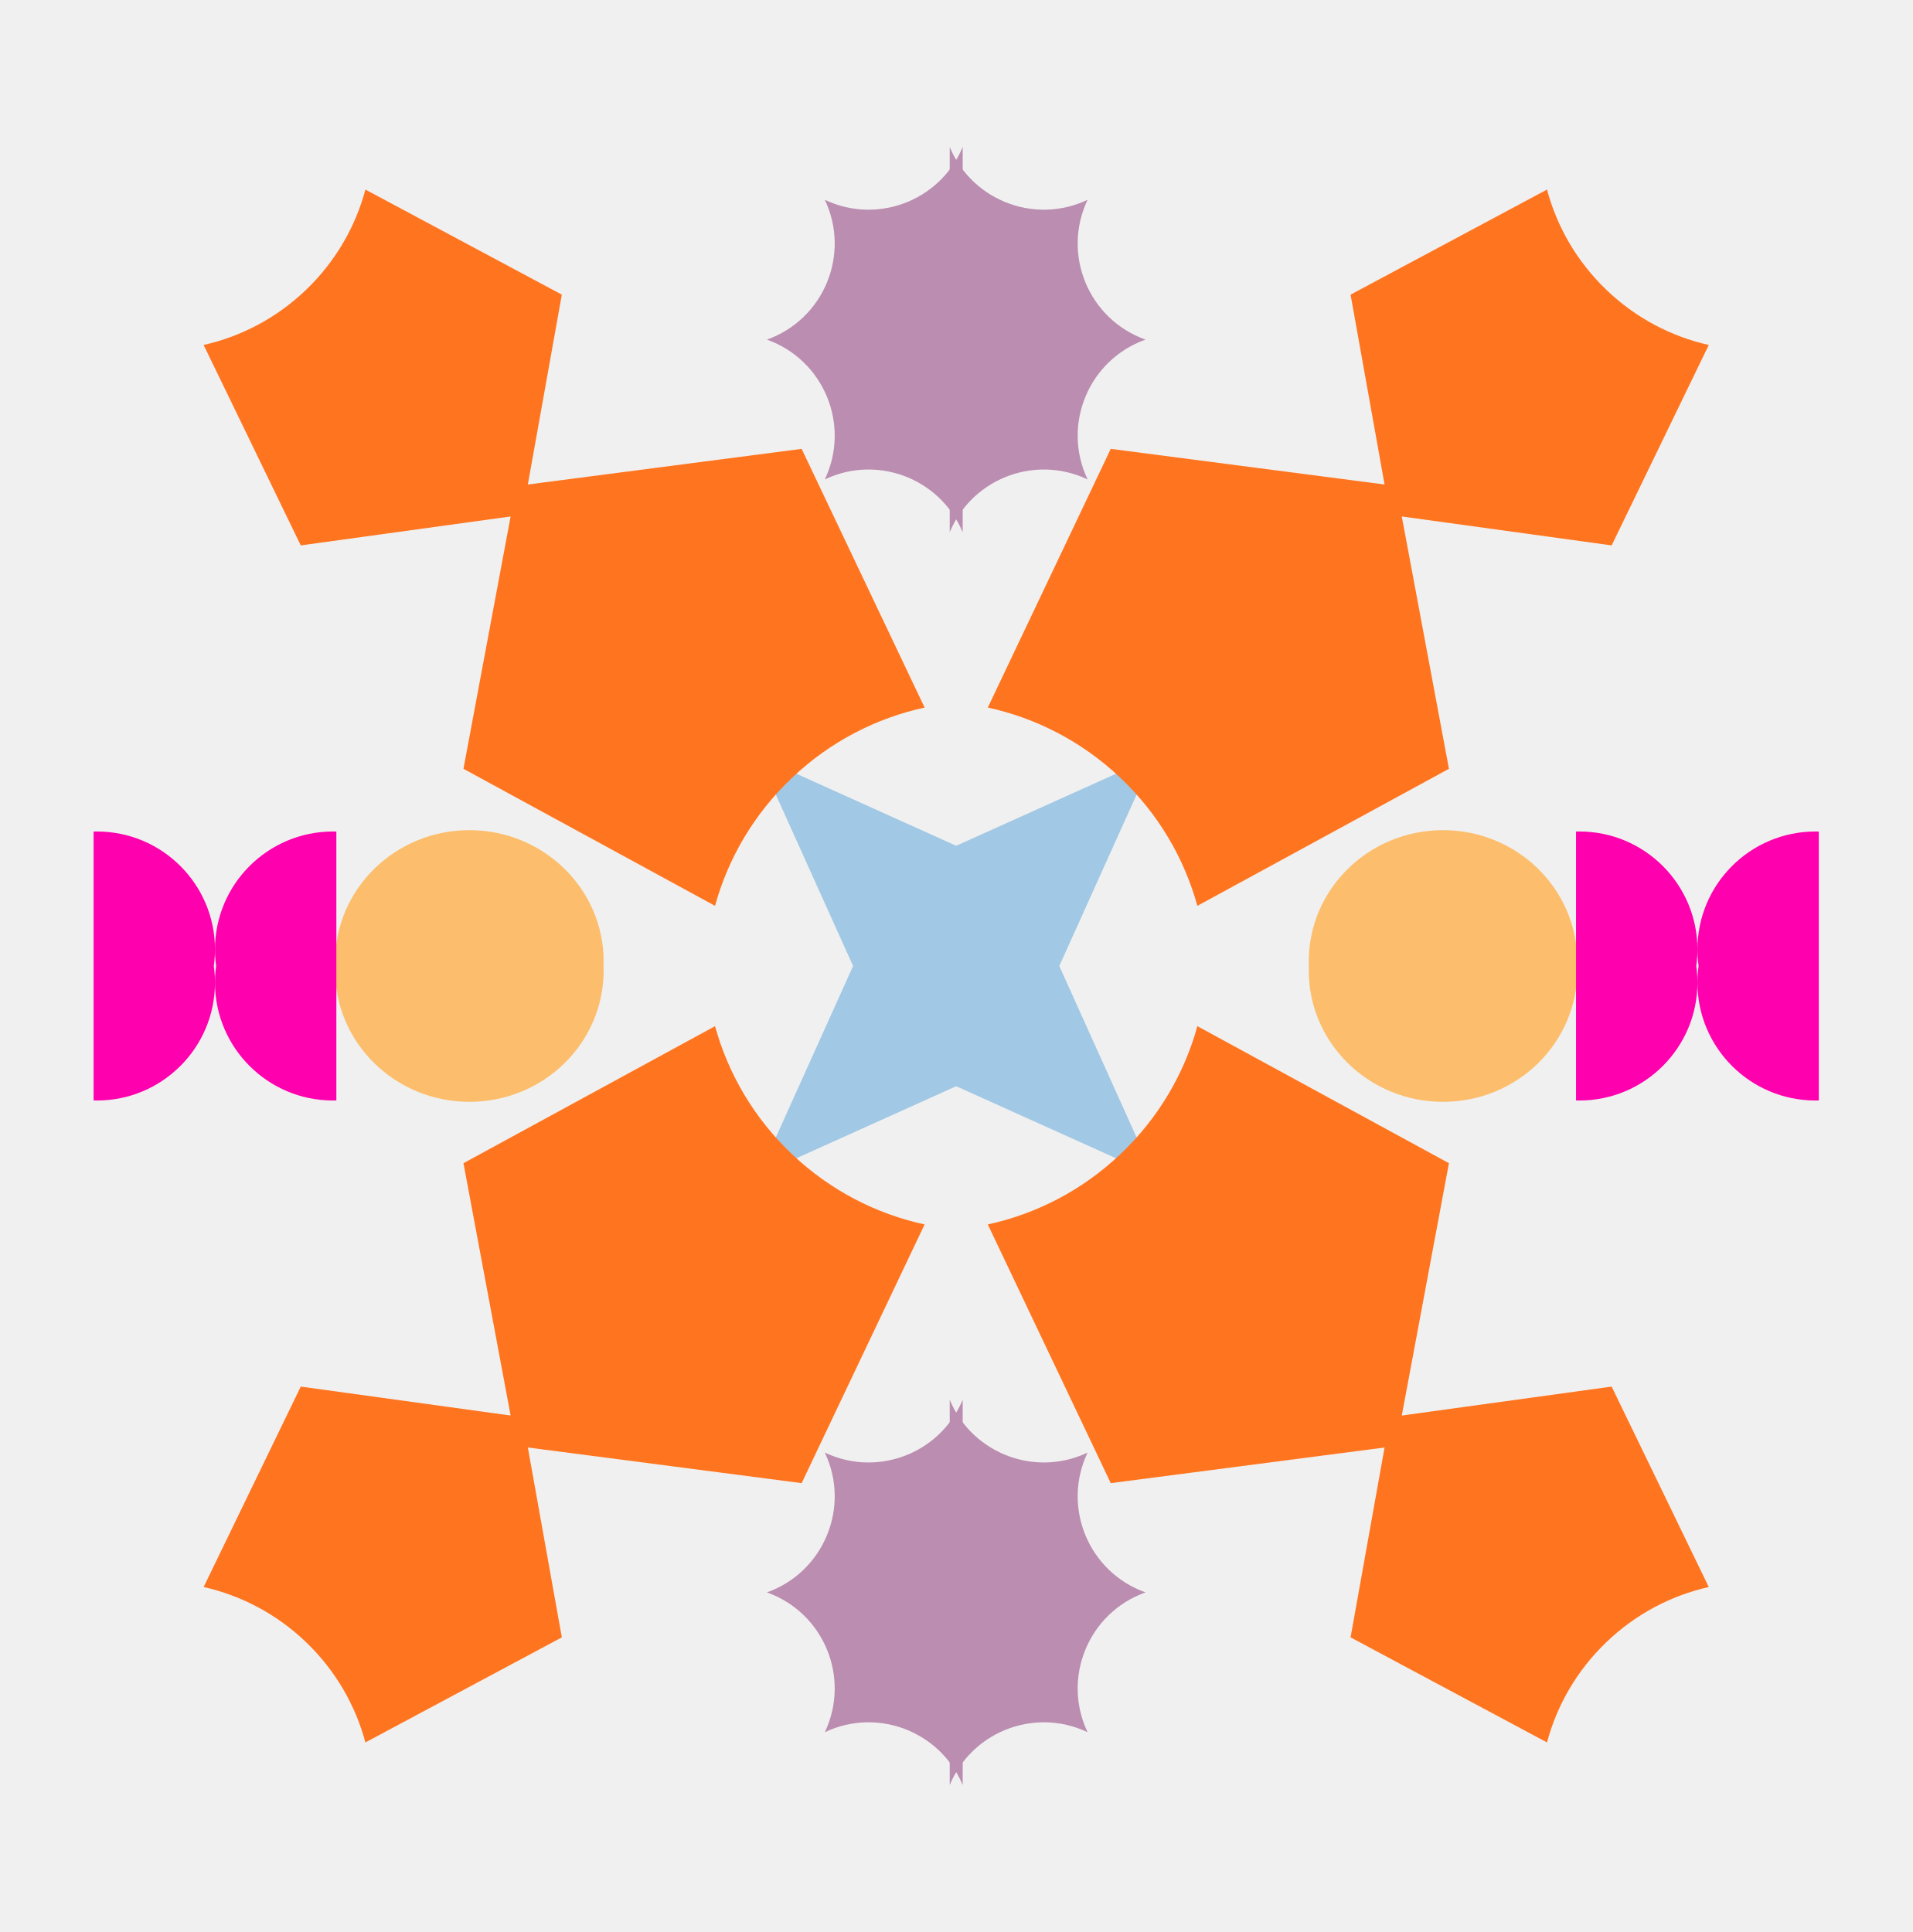
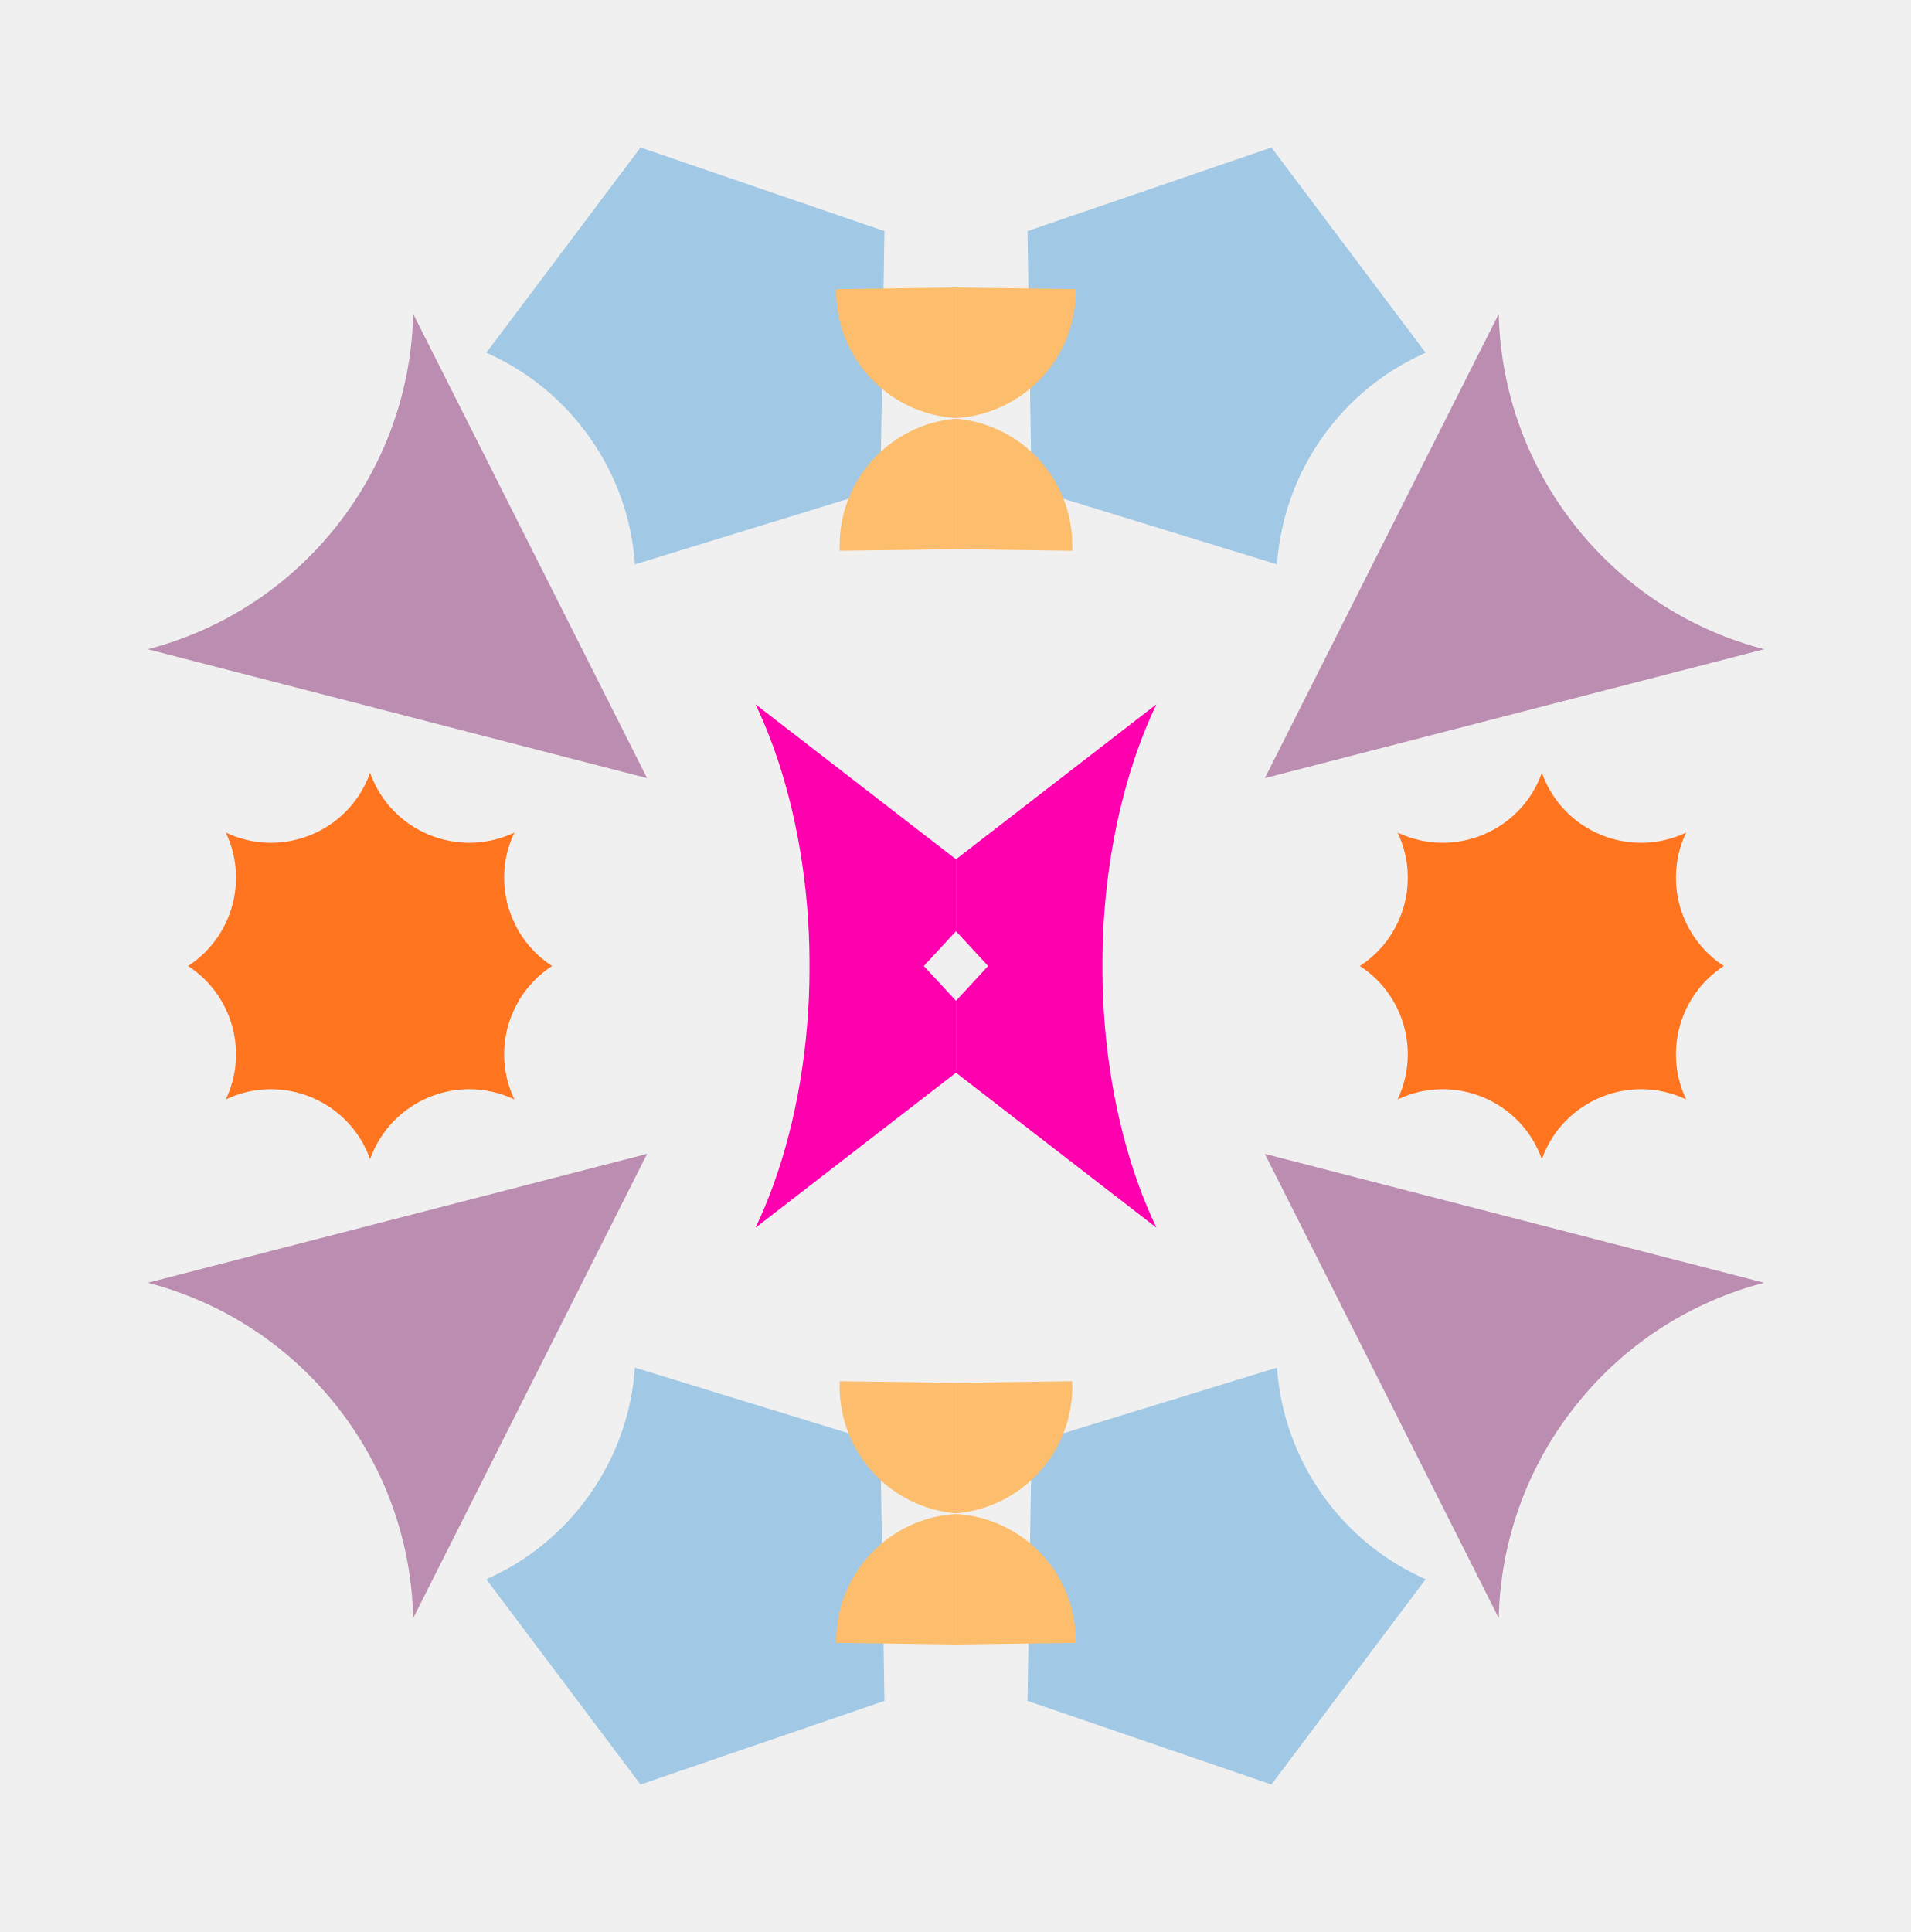
- <svg xmlns="http://www.w3.org/2000/svg" width="1920" height="1940" viewBox="0 0 1920 1940" fill="none">
-   <g clip-path="url(#clip0_1222_9671)">
-     <path d="M471.258 833.593C545.7 833.593 606.048 892.629 606.048 965.453C606.048 1038.28 545.7 1097.31 471.258 1097.31C396.816 1097.31 336.469 1038.28 336.469 965.453C336.469 892.629 396.816 833.593 471.258 833.593Z" fill="#FCBE6C" />
-     <path d="M968.483 142.469C988.808 199.621 1054.09 226.663 1108.88 200.622C1082.84 255.406 1109.88 320.691 1167.03 341.015C1109.88 361.34 1082.84 426.625 1108.88 481.409C1054.09 455.368 988.808 482.41 968.483 539.562C948.159 482.41 882.874 455.368 828.09 481.409C854.131 426.625 827.089 361.34 769.937 341.015C827.089 320.691 854.131 255.406 828.09 200.622C882.874 226.663 948.159 199.621 968.483 142.469Z" fill="#BB8DB0" />
-     <path d="M1619.52 1146.64C1496.19 1153.92 1381 1200.46 1293.44 1288.02C1203.44 1378.01 1156.78 1497.2 1151.54 1624.43L761.776 759.921L1619.52 1146.64Z" fill="#A1C8E4" />
-     <path d="M465.304 771.988L717.871 909.59C731.02 861.975 756.918 817.229 795.416 780.801C833.91 744.376 880.014 720.987 928.278 710.485L804.829 450.714L518.357 488.012L465.304 771.988Z" fill="#FF751F" />
-     <path d="M215.835 953.421C215.835 887.985 162.789 834.939 97.353 834.939C96.222 834.939 95.094 834.957 93.97 834.988L93.97 1071.85C95.094 1071.89 96.222 1071.9 97.353 1071.9C162.789 1071.9 215.835 1018.86 215.835 953.421Z" fill="#FF00AE" />
-     <path d="M215.831 953.422C215.831 1018.86 268.877 1071.9 334.312 1071.9C335.444 1071.9 336.572 1071.89 337.696 1071.85L337.696 834.989C336.572 834.958 335.444 834.94 334.312 834.94C268.877 834.94 215.831 887.986 215.831 953.422Z" fill="#FF00AE" />
-     <path d="M564.063 295.854L366.864 190.349C356.92 227.449 337.046 262.395 307.327 290.947C277.61 319.496 241.899 337.954 204.433 346.405L301.953 547.666L524.484 516.977L564.063 295.854Z" fill="#FF751F" />
+ <svg xmlns="http://www.w3.org/2000/svg" width="1919" height="1940" viewBox="0 0 1919 1940" fill="none">
+   <g clip-path="url(#clip0_1102_7003)">
+     <path d="M148.404 651.929C219.86 633.354 286.19 592.508 336.076 530.606C387.357 466.973 413.204 391.089 414.94 315.249L649.818 781.361L148.404 651.929Z" fill="#BB8DB0" />
+     <path d="M371.631 776C392.607 834.985 459.985 862.894 516.526 836.018C489.65 892.559 517.559 959.937 576.543 980.913C517.559 1001.89 489.65 1069.27 516.526 1125.81C459.985 1098.93 392.607 1126.84 371.631 1185.82C350.655 1126.84 283.277 1098.93 226.736 1125.81C253.613 1069.27 225.704 1001.89 166.719 980.913C225.704 959.937 253.613 892.559 226.736 836.018C283.277 862.894 350.655 834.985 371.631 776Z" fill="#FF751F" />
+     <path d="M884.027 490.972L637.589 566.705C634.548 522.532 619.796 478.6 592.49 439.724C565.188 400.852 528.873 372.071 488.358 354.222L643.21 148.106L888.171 232.058L884.027 490.972Z" fill="#A1C8E4" />
+     <path d="M794.482 1114.26C810.424 1056.3 816.816 985.641 810.511 910.245C804.03 832.746 785.155 762.415 758.685 707.198L998.899 892.944L794.482 1114.26Z" fill="#FF00AE" />
+     <path d="M969.153 419.951C898.62 420.909 842.219 478.865 843.178 549.397C843.194 550.618 843.23 551.835 843.28 553.047L1098.6 549.576C1098.61 548.363 1098.62 547.146 1098.6 545.926C1097.64 475.393 1039.69 418.992 969.153 419.951Z" fill="#FCBE6C" />
+     <path d="M969.153 419.954C1039.69 418.995 1096.09 361.04 1095.13 290.507C1095.11 289.288 1095.08 288.072 1095.03 286.862L839.71 290.332C839.692 291.543 839.69 292.759 839.707 293.979C840.665 364.511 898.62 420.912 969.153 419.954Z" fill="#FCBE6C" />
  </g>
-   <g clip-path="url(#clip1_1222_9671)">
-     <path d="M1448.74 833.593C1374.3 833.593 1313.95 892.629 1313.95 965.453C1313.95 1038.28 1374.3 1097.31 1448.74 1097.31C1523.18 1097.31 1583.53 1038.28 1583.53 965.453C1583.53 892.629 1523.18 833.593 1448.74 833.593Z" fill="#FCBE6C" />
-     <path d="M951.517 142.469C931.192 199.621 865.907 226.663 811.123 200.622C837.165 255.406 810.123 320.691 752.97 341.015C810.123 361.34 837.165 426.625 811.123 481.409C865.907 455.368 931.192 482.41 951.517 539.562C971.841 482.41 1037.13 455.368 1091.91 481.409C1065.87 426.625 1092.91 361.34 1150.06 341.015C1092.91 320.691 1065.87 255.406 1091.91 200.622C1037.13 226.663 971.841 199.621 951.517 142.469Z" fill="#BB8DB0" />
-     <path d="M300.475 1146.64C423.814 1153.92 539.004 1200.46 626.562 1288.02C716.559 1378.01 763.223 1497.2 768.46 1624.43L1158.22 759.921L300.475 1146.64Z" fill="#A1C8E4" />
-     <path d="M1454.7 771.988L1202.13 909.59C1188.98 861.975 1163.08 817.229 1124.58 780.801C1086.09 744.376 1039.99 720.987 991.722 710.485L1115.17 450.714L1401.64 488.012L1454.7 771.988Z" fill="#FF751F" />
-     <path d="M1704.17 953.421C1704.17 887.985 1757.21 834.939 1822.65 834.939C1823.78 834.939 1824.91 834.957 1826.03 834.988L1826.03 1071.85C1824.91 1071.89 1823.78 1071.9 1822.65 1071.9C1757.21 1071.9 1704.17 1018.86 1704.17 953.421Z" fill="#FF00AE" />
-     <path d="M1704.17 953.422C1704.17 1018.86 1651.12 1071.9 1585.69 1071.9C1584.56 1071.9 1583.43 1071.89 1582.3 1071.85L1582.3 834.989C1583.43 834.958 1584.56 834.94 1585.69 834.94C1651.12 834.94 1704.17 887.986 1704.17 953.422Z" fill="#FF00AE" />
-     <path d="M1355.94 295.854L1553.14 190.349C1563.08 227.449 1582.95 262.395 1612.67 290.947C1642.39 319.496 1678.1 337.954 1715.57 346.405L1618.05 547.666L1395.52 516.977L1355.94 295.854Z" fill="#FF751F" />
+   <g clip-path="url(#clip1_1102_7003)">
+     <path d="M1771.6 651.929C1700.14 633.354 1633.81 592.508 1583.93 530.606C1532.64 466.973 1506.8 391.089 1505.06 315.249L1270.18 781.361L1771.6 651.929Z" fill="#BB8DB0" />
+     <path d="M1548.37 776C1527.39 834.985 1460.02 862.894 1403.48 836.018C1430.35 892.559 1402.44 959.937 1343.46 980.913C1402.44 1001.89 1430.35 1069.27 1403.48 1125.81C1460.02 1098.93 1527.39 1126.84 1548.37 1185.82C1569.35 1126.84 1636.72 1098.93 1693.26 1125.81C1666.39 1069.27 1694.3 1001.89 1753.28 980.913C1694.3 959.937 1666.39 892.559 1693.26 836.018C1636.72 862.894 1569.35 834.985 1548.37 776Z" fill="#FF751F" />
+     <path d="M1035.97 490.972L1282.41 566.705C1285.45 522.532 1300.21 478.6 1327.51 439.724C1354.81 400.852 1391.13 372.071 1431.64 354.222L1276.79 148.106L1031.83 232.058L1035.97 490.972Z" fill="#A1C8E4" />
+     <path d="M1125.52 1114.26C1109.58 1056.3 1103.18 985.641 1109.49 910.245C1115.97 832.746 1134.85 762.415 1161.32 707.198L921.101 892.944L1125.52 1114.26Z" fill="#FF00AE" />
+     <path d="M950.848 419.951C1021.38 420.909 1077.78 478.865 1076.82 549.397C1076.81 550.618 1076.77 551.835 1076.72 553.047L821.404 549.576C821.387 548.363 821.384 547.146 821.401 545.926C822.36 475.393 880.315 418.992 950.848 419.951Z" fill="#FCBE6C" />
+     <path d="M950.847 419.954C880.314 418.995 823.914 361.04 824.872 290.507C824.889 289.288 824.924 288.072 824.974 286.862L1080.29 290.332C1080.31 291.543 1080.31 292.759 1080.29 293.979C1079.34 364.511 1021.38 420.912 950.847 419.954Z" fill="#FCBE6C" />
  </g>
-   <g clip-path="url(#clip2_1222_9671)">
-     <path d="M1448.74 1106.41C1374.3 1106.41 1313.95 1047.37 1313.95 974.547C1313.95 901.724 1374.3 842.688 1448.74 842.688C1523.18 842.688 1583.53 901.724 1583.53 974.547C1583.53 1047.37 1523.18 1106.41 1448.74 1106.41Z" fill="#FCBE6C" />
-     <path d="M951.517 1797.53C931.192 1740.38 865.907 1713.34 811.123 1739.38C837.165 1684.59 810.123 1619.31 752.97 1598.98C810.123 1578.66 837.165 1513.38 811.123 1458.59C865.907 1484.63 931.192 1457.59 951.517 1400.44C971.841 1457.59 1037.13 1484.63 1091.91 1458.59C1065.87 1513.38 1092.91 1578.66 1150.06 1598.98C1092.91 1619.31 1065.87 1684.59 1091.91 1739.38C1037.13 1713.34 971.841 1740.38 951.517 1797.53Z" fill="#BB8DB0" />
-     <path d="M300.475 793.362C423.814 786.081 539.004 739.541 626.562 651.983C716.559 561.986 763.223 442.796 768.46 315.57L1158.22 1180.08L300.475 793.362Z" fill="#A1C8E4" />
-     <path d="M1454.7 1168.01L1202.13 1030.41C1188.98 1078.02 1163.08 1122.77 1124.58 1159.2C1086.09 1195.62 1039.99 1219.01 991.722 1229.51L1115.17 1489.29L1401.64 1451.99L1454.7 1168.01Z" fill="#FF751F" />
-     <path d="M1704.17 986.579C1704.17 1052.01 1757.21 1105.06 1822.65 1105.06C1823.78 1105.06 1824.91 1105.04 1826.03 1105.01L1826.03 868.146C1824.91 868.115 1823.78 868.098 1822.65 868.098C1757.21 868.098 1704.17 921.144 1704.17 986.579Z" fill="#FF00AE" />
-     <path d="M1704.17 986.578C1704.17 921.143 1651.12 868.097 1585.69 868.097C1584.56 868.097 1583.43 868.114 1582.3 868.146L1582.3 1105.01C1583.43 1105.04 1584.56 1105.06 1585.69 1105.06C1651.12 1105.06 1704.17 1052.01 1704.17 986.578Z" fill="#FF00AE" />
-     <path d="M1355.94 1644.15L1553.14 1749.65C1563.08 1712.55 1582.95 1677.61 1612.67 1649.05C1642.39 1620.5 1678.1 1602.05 1715.57 1593.6L1618.05 1392.33L1395.52 1423.02L1355.94 1644.15Z" fill="#FF751F" />
+   <g clip-path="url(#clip2_1102_7003)">
+     <path d="M1771.6 1288.07C1700.14 1306.65 1633.81 1347.49 1583.93 1409.4C1532.64 1473.03 1506.8 1548.91 1505.06 1624.75L1270.18 1158.64L1771.6 1288.07Z" fill="#BB8DB0" />
+     <path d="M1548.37 1164C1527.39 1105.02 1460.02 1077.11 1403.48 1103.98C1430.35 1047.44 1402.44 980.064 1343.46 959.088C1402.44 938.112 1430.35 870.734 1403.48 814.193C1460.02 841.07 1527.39 813.161 1548.37 754.176C1569.35 813.161 1636.72 841.07 1693.26 814.193C1666.39 870.734 1694.3 938.112 1753.28 959.088C1694.3 980.064 1666.39 1047.44 1693.26 1103.98C1636.72 1077.11 1569.35 1105.02 1548.37 1164Z" fill="#FF751F" />
+     <path d="M1035.97 1449.03L1282.41 1373.3C1285.45 1417.47 1300.21 1461.4 1327.51 1500.28C1354.81 1539.15 1391.13 1567.93 1431.64 1585.78L1276.79 1791.89L1031.83 1707.94L1035.97 1449.03Z" fill="#A1C8E4" />
+     <path d="M1125.52 825.74C1109.58 883.705 1103.18 954.36 1109.49 1029.76C1115.97 1107.25 1134.85 1177.59 1161.32 1232.8L921.101 1047.06L1125.52 825.74Z" fill="#FF00AE" />
+     <path d="M950.848 1520.05C1021.38 1519.09 1077.78 1461.14 1076.82 1390.6C1076.81 1389.38 1076.77 1388.17 1076.72 1386.95L821.404 1390.42C821.387 1391.64 821.384 1392.85 821.401 1394.08C822.36 1464.61 880.315 1521.01 950.848 1520.05Z" fill="#FCBE6C" />
+     <path d="M950.847 1520.05C880.314 1521.01 823.914 1578.96 824.872 1649.49C824.889 1650.71 824.924 1651.93 824.974 1653.14L1080.29 1649.67C1080.31 1648.46 1080.31 1647.24 1080.29 1646.02C1079.34 1575.49 1021.38 1519.09 950.847 1520.05Z" fill="#FCBE6C" />
  </g>
-   <g clip-path="url(#clip3_1222_9671)">
-     <path d="M471.258 1106.4C545.7 1106.4 606.048 1047.37 606.048 974.544C606.048 901.721 545.7 842.685 471.258 842.685C396.816 842.685 336.469 901.721 336.469 974.544C336.469 1047.37 396.816 1106.4 471.258 1106.4Z" fill="#FCBE6C" />
-     <path d="M968.483 1797.53C988.808 1740.38 1054.09 1713.33 1108.88 1739.38C1082.84 1684.59 1109.88 1619.31 1167.03 1598.98C1109.88 1578.66 1082.84 1513.37 1108.88 1458.59C1054.09 1484.63 988.808 1457.59 968.483 1400.43C948.159 1457.59 882.874 1484.63 828.09 1458.59C854.131 1513.37 827.089 1578.66 769.937 1598.98C827.089 1619.31 854.131 1684.59 828.09 1739.38C882.874 1713.33 948.159 1740.38 968.483 1797.53Z" fill="#BB8DB0" />
-     <path d="M1619.52 793.359C1496.19 786.078 1381 739.538 1293.44 651.98C1203.44 561.983 1156.78 442.793 1151.54 315.567L761.776 1180.08L1619.52 793.359Z" fill="#A1C8E4" />
-     <path d="M465.304 1168.01L717.871 1030.41C731.02 1078.02 756.918 1122.77 795.416 1159.2C833.91 1195.62 880.014 1219.01 928.278 1229.51L804.829 1489.28L518.357 1451.99L465.304 1168.01Z" fill="#FF751F" />
-     <path d="M215.835 986.576C215.835 1052.01 162.789 1105.06 97.353 1105.06C96.222 1105.06 95.094 1105.04 93.97 1105.01L93.97 868.144C95.094 868.112 96.222 868.095 97.353 868.095C162.789 868.095 215.835 921.141 215.835 986.576Z" fill="#FF00AE" />
-     <path d="M215.831 986.575C215.831 921.14 268.877 868.094 334.312 868.094C335.444 868.094 336.572 868.111 337.696 868.143L337.696 1105.01C336.572 1105.04 335.444 1105.06 334.312 1105.06C268.877 1105.06 215.831 1052.01 215.831 986.575Z" fill="#FF00AE" />
-     <path d="M564.063 1644.14L366.864 1749.65C356.92 1712.55 337.046 1677.6 307.327 1649.05C277.61 1620.5 241.899 1602.04 204.433 1593.59L301.953 1392.33L524.484 1423.02L564.063 1644.14Z" fill="#FF751F" />
+   <g clip-path="url(#clip3_1102_7003)">
+     <path d="M148.404 1288.07C219.86 1306.65 286.19 1347.49 336.076 1409.39C387.357 1473.03 413.204 1548.91 414.94 1624.75L649.818 1158.64L148.404 1288.07Z" fill="#BB8DB0" />
+     <path d="M371.631 1164C392.607 1105.01 459.985 1077.11 516.526 1103.98C489.65 1047.44 517.559 980.063 576.543 959.087C517.559 938.111 489.65 870.733 516.526 814.192C459.985 841.069 392.607 813.16 371.631 754.175C350.655 813.16 283.277 841.069 226.736 814.192C253.613 870.733 225.704 938.111 166.719 959.087C225.704 980.063 253.613 1047.44 226.736 1103.98C283.277 1077.11 350.655 1105.01 371.631 1164Z" fill="#FF751F" />
+     <path d="M884.027 1449.03L637.589 1373.3C634.548 1417.47 619.796 1461.4 592.49 1500.28C565.188 1539.15 528.873 1567.93 488.358 1585.78L643.21 1791.89L888.171 1707.94L884.027 1449.03Z" fill="#A1C8E4" />
+     <path d="M794.482 825.739C810.425 883.703 816.816 954.358 810.511 1029.75C804.031 1107.25 785.156 1177.58 758.685 1232.8L998.9 1047.06L794.482 825.739Z" fill="#FF00AE" />
+     <path d="M969.153 1520.05C898.621 1519.09 842.22 1461.13 843.178 1390.6C843.195 1389.38 843.23 1388.16 843.281 1386.95L1098.6 1390.42C1098.61 1391.64 1098.62 1392.85 1098.6 1394.07C1097.64 1464.61 1039.69 1521.01 969.153 1520.05Z" fill="#FCBE6C" />
+     <path d="M969.154 1520.05C1039.69 1521 1096.09 1578.96 1095.13 1649.49C1095.11 1650.71 1095.08 1651.93 1095.03 1653.14L839.71 1649.67C839.693 1648.46 839.691 1647.24 839.707 1646.02C840.666 1575.49 898.621 1519.09 969.154 1520.05Z" fill="#FCBE6C" />
  </g>
  <defs>
-     <clipPath id="clip0_1222_9671">
-       <rect width="966.504" height="969.999" fill="white" />
+     <clipPath id="clip0_1102_7003">
+       <rect width="960.001" height="970.001" fill="white" />
    </clipPath>
-     <clipPath id="clip1_1222_9671">
-       <rect width="966.504" height="969.999" fill="white" transform="matrix(-1 0 0 1 1920 0)" />
+     <clipPath id="clip1_1102_7003">
+       <rect width="960.001" height="970.001" fill="white" transform="matrix(-1 0 0 1 1920 0)" />
    </clipPath>
-     <clipPath id="clip2_1222_9671">
-       <rect width="966.504" height="969.999" fill="white" transform="matrix(-1 0 0 -1 1920 1940)" />
+     <clipPath id="clip2_1102_7003">
+       <rect width="960.001" height="970.001" fill="white" transform="matrix(-1 0 0 -1 1920 1940)" />
    </clipPath>
-     <clipPath id="clip3_1222_9671">
-       <rect width="966.504" height="969.999" fill="white" transform="matrix(1 0 0 -1 0 1940)" />
+     <clipPath id="clip3_1102_7003">
+       <rect width="960.001" height="970.001" fill="white" transform="matrix(1 0 0 -1 0 1940)" />
    </clipPath>
  </defs>
</svg>
